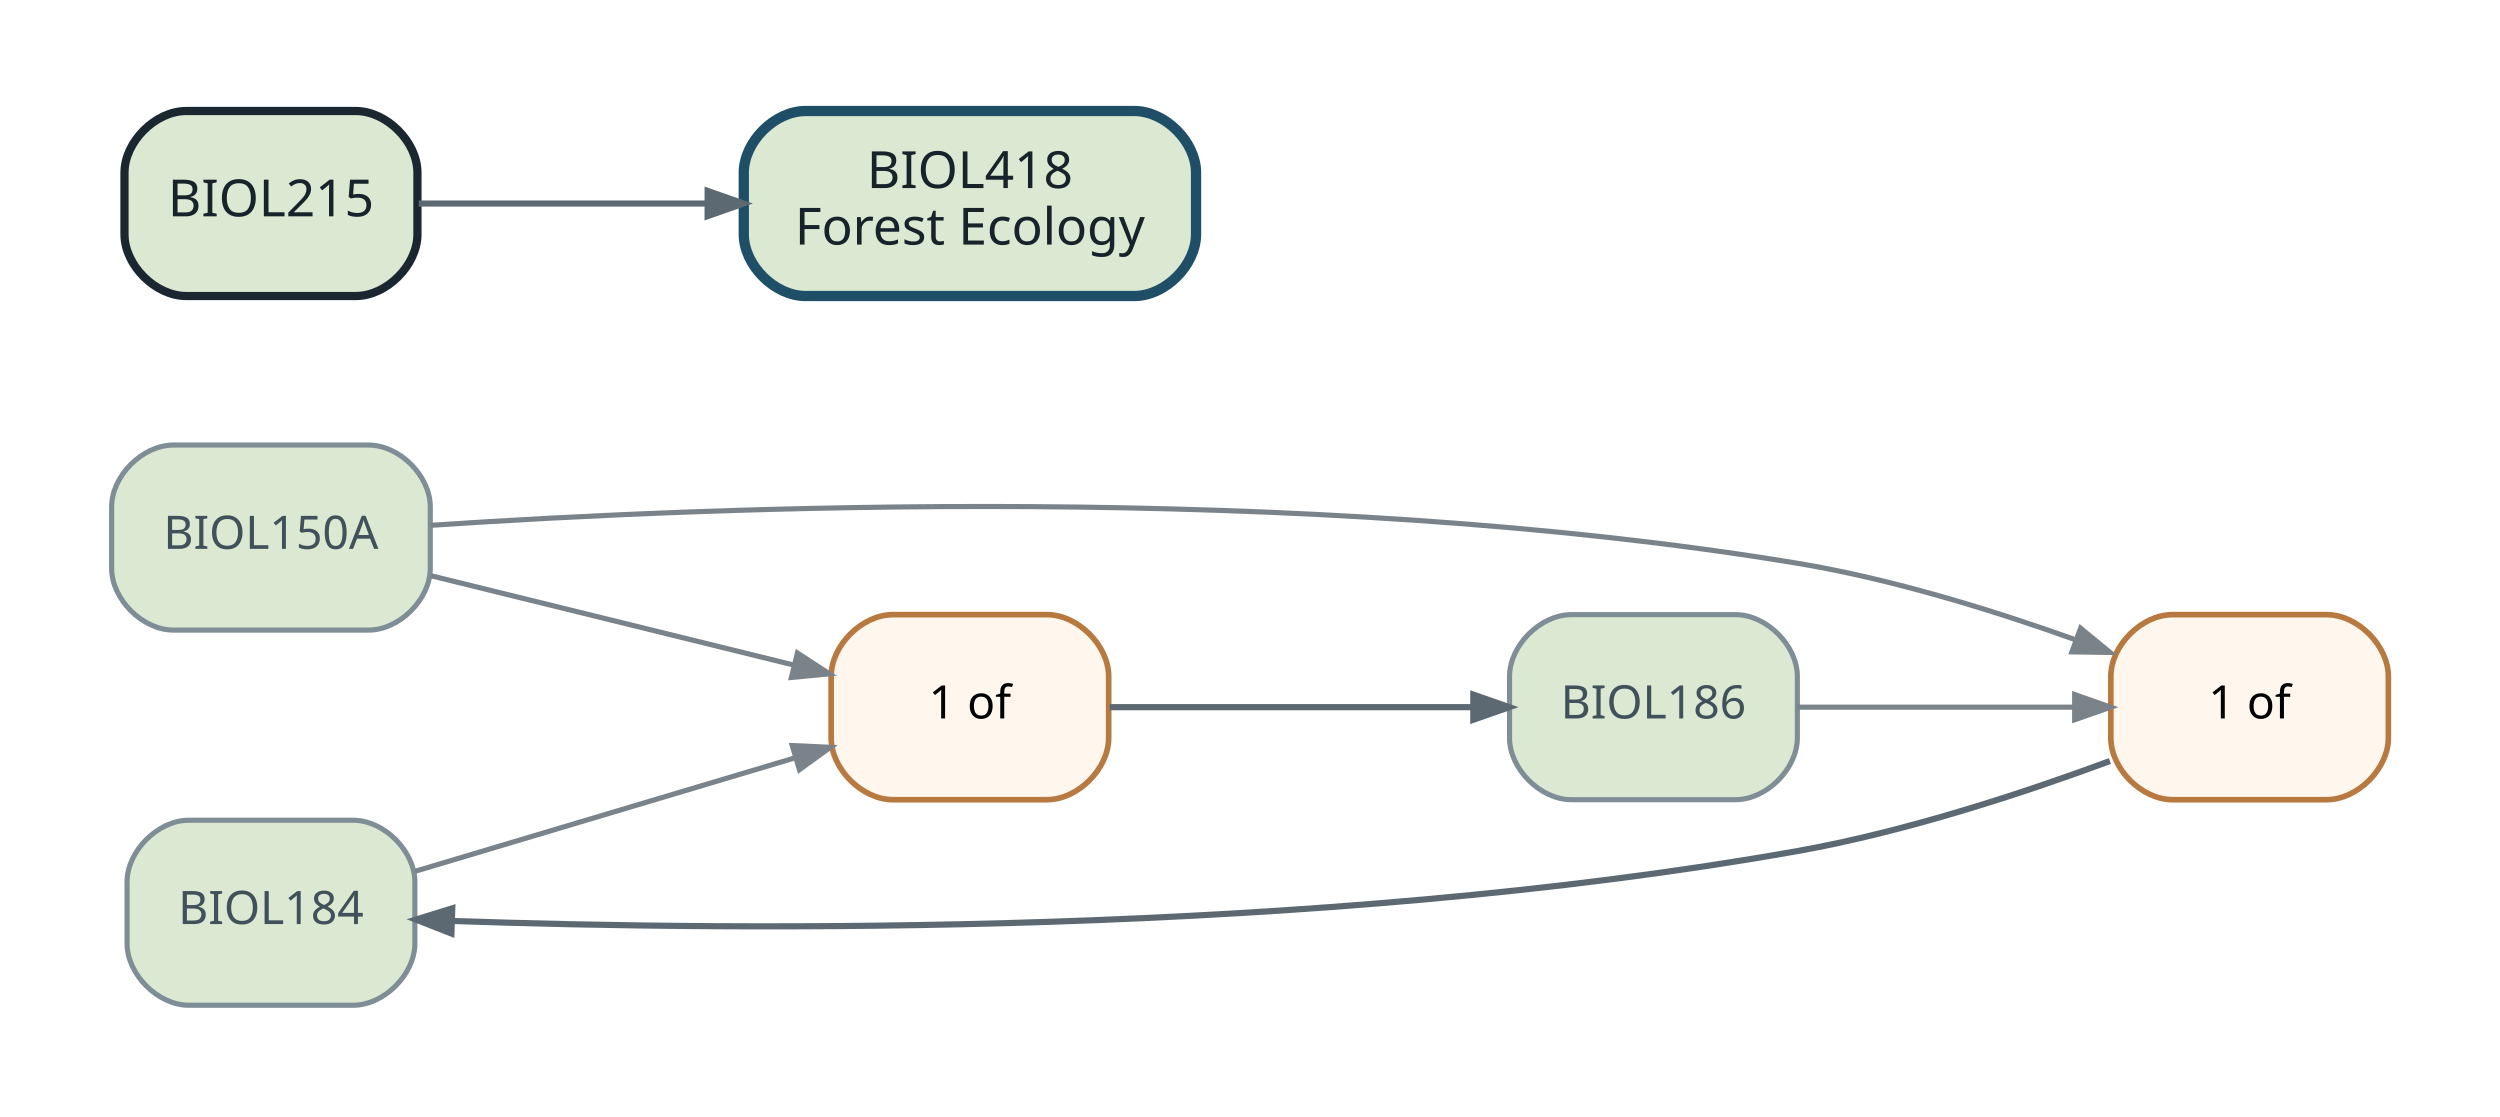
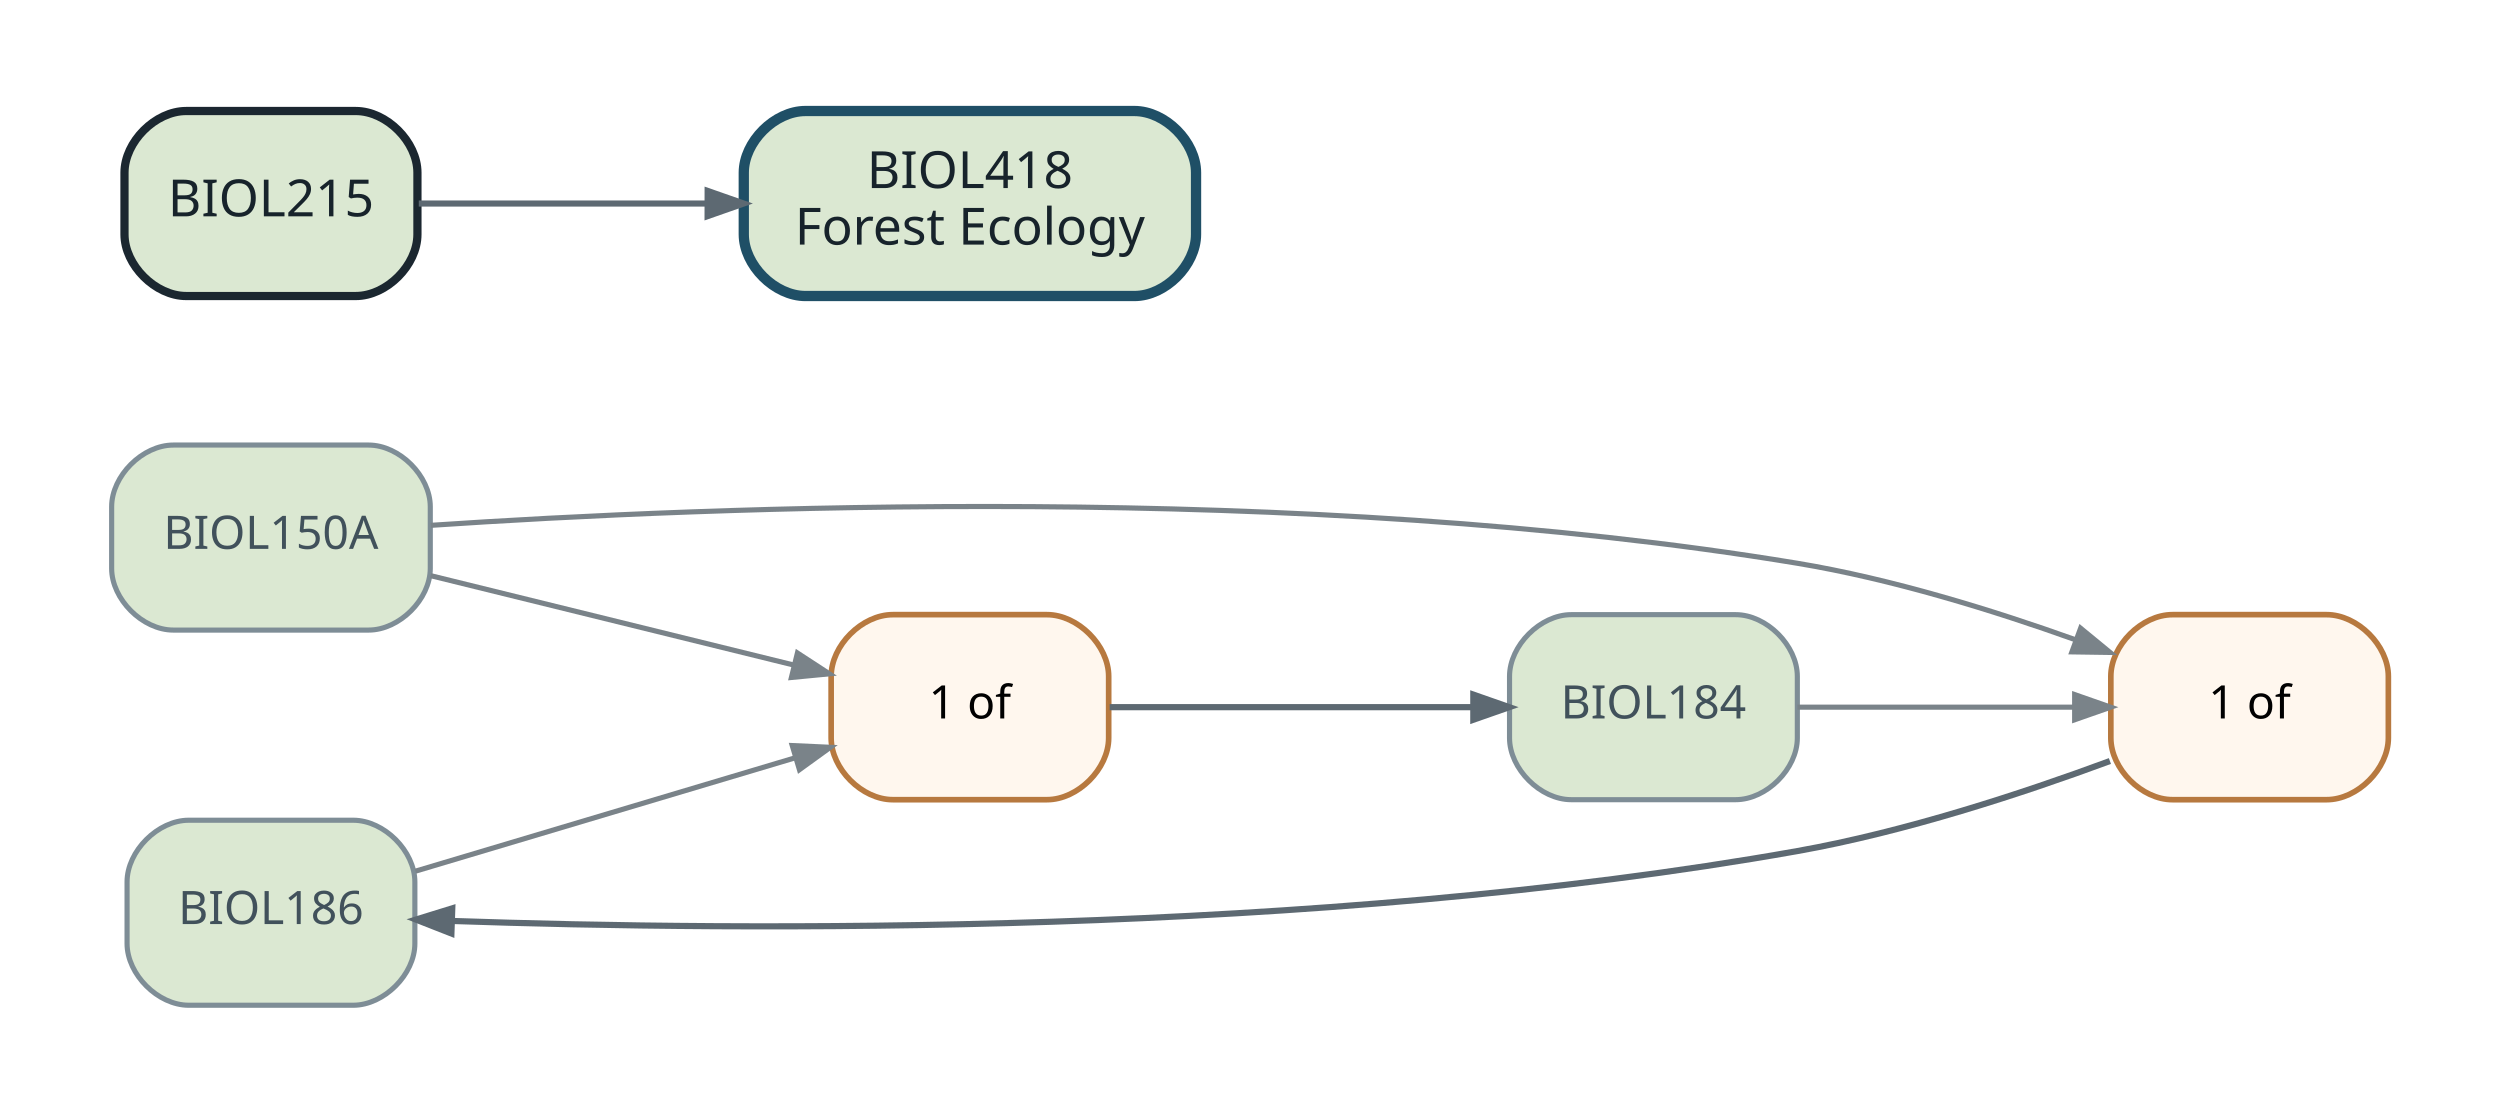
<svg xmlns="http://www.w3.org/2000/svg" xmlns:xlink="http://www.w3.org/1999/xlink" width="486pt" height="217pt" viewBox="0.00 0.00 486.20 217.20">
  <g id="graph0" class="graph" transform="scale(1 1) rotate(0) translate(21.6 195.6)">
    <g id="node1" class="node">
      <g id="a_node1">
        <a xlink:href="../../../courses/BIOL150A.html" xlink:title="BIOL150A: Modern Biology" target="_top">
          <path fill="#dbe8d2" stroke="#7e8d96" d="M50,-109C50,-109 12,-109 12,-109 6,-109 0,-103 0,-97 0,-97 0,-85 0,-85 0,-79 6,-73 12,-73 12,-73 50,-73 50,-73 56,-73 62,-79 62,-85 62,-85 62,-97 62,-97 62,-103 56,-109 50,-109" />
          <text text-anchor="middle" x="31" y="-88.8" font-family="Avenir Next" font-size="9.00" fill="#41515b">BIOL150A</text>
        </a>
      </g>
    </g>
    <g id="node6" class="node">
+       <path fill="#fff7ee" stroke="#b7793f" stroke-width="1.1" d="M182,-76C182,-76 152,-76 152,-76 146,-76 140,-70 140,-64 140,-64 140,-52 140,-52 140,-46 146,-40 152,-40 152,-40 182,-40 182,-40 188,-40 194,-46 194,-52 194,-52 194,-64 194,-64 194,-70 188,-76 182,-76" />
+       <text text-anchor="middle" x="167" y="-55.8" font-family="Avenir Next" font-size="9.00">1 of</text>
+     </g>
+     <g id="edge1" class="edge">
+       <path fill="none" stroke="#7a8389" d="M62.07,-83.59C83.01,-78.44 110.94,-71.56 132.58,-66.23" />
+       <polygon fill="#7a8389" stroke="#7a8389" points="133.44,-68.54 139.65,-64.49 132.27,-63.78 133.44,-68.54" />
+     </g>
+     <g id="node7" class="node">
      <path fill="#fff7ee" stroke="#b7793f" stroke-width="1.1" d="M431,-76C431,-76 401,-76 401,-76 395,-76 389,-70 389,-64 389,-64 389,-52 389,-52 389,-46 395,-40 401,-40 401,-40 431,-40 431,-40 437,-40 443,-46 443,-52 443,-52 443,-64 443,-64 443,-70 437,-76 431,-76" />
      <text text-anchor="middle" x="416" y="-55.8" font-family="Avenir Next" font-size="9.00">1 of</text>
    </g>
-     <g id="edge1" class="edge">
+     <g id="edge4" class="edge">
      <path fill="none" stroke="#7a8389" d="M62.09,-93.38C115.89,-97.01 231.91,-101.91 328,-86 346.35,-82.96 366.15,-76.83 382.21,-71.08" />
      <polygon fill="#7a8389" stroke="#7a8389" points="383.12,-73.36 388.85,-68.65 381.43,-68.76 383.12,-73.36" />
    </g>
-     <g id="node7" class="node">
-       <path fill="#fff7ee" stroke="#b7793f" stroke-width="1.1" d="M182,-76C182,-76 152,-76 152,-76 146,-76 140,-70 140,-64 140,-64 140,-52 140,-52 140,-46 146,-40 152,-40 152,-40 182,-40 182,-40 188,-40 194,-46 194,-52 194,-52 194,-64 194,-64 194,-70 188,-76 182,-76" />
-       <text text-anchor="middle" x="167" y="-55.8" font-family="Avenir Next" font-size="9.00">1 of</text>
-     </g>
-     <g id="edge4" class="edge">
-       <path fill="none" stroke="#7a8389" d="M62.07,-83.59C83.01,-78.44 110.94,-71.56 132.58,-66.23" />
-       <polygon fill="#7a8389" stroke="#7a8389" points="133.44,-68.54 139.65,-64.49 132.27,-63.78 133.44,-68.54" />
-     </g>
    <g id="node2" class="node">
      <g id="a_node2">
-         <a xlink:href="../../../courses/BIOL184.html" xlink:title="BIOL184: Evolution and Biodiversity" target="_top">
+         <a xlink:href="../../../courses/BIOL186.html" xlink:title="BIOL186: Physiology and Cell Biology" target="_top">
          <path fill="#dbe8d2" stroke="#7e8d96" d="M47,-36C47,-36 15,-36 15,-36 9,-36 3,-30 3,-24 3,-24 3,-12 3,-12 3,-6 9,0 15,0 15,0 47,0 47,0 53,0 59,-6 59,-12 59,-12 59,-24 59,-24 59,-30 53,-36 47,-36" />
-           <text text-anchor="middle" x="31" y="-15.8" font-family="Avenir Next" font-size="9.00" fill="#41515b">BIOL184</text>
+           <text text-anchor="middle" x="31" y="-15.8" font-family="Avenir Next" font-size="9.00" fill="#41515b">BIOL186</text>
        </a>
      </g>
    </g>
-     <g id="edge5" class="edge">
+     <g id="edge2" class="edge">
      <path fill="none" stroke="#7a8389" d="M59.12,-26.09C80.46,-32.47 110.3,-41.37 133.03,-48.16" />
      <polygon fill="#7a8389" stroke="#7a8389" points="132.43,-50.53 139.84,-50.19 133.83,-45.84 132.43,-50.53" />
    </g>
    <g id="node3" class="node">
      <g id="a_node3">
-         <a xlink:href="../../../courses/BIOL186.html" xlink:title="BIOL186: Physiology and Cell Biology" target="_top">
+         <a xlink:href="../../../courses/BIOL184.html" xlink:title="BIOL184: Evolution and Biodiversity" target="_top">
          <path fill="#dbe8d2" stroke="#7e8d96" d="M316,-76C316,-76 284,-76 284,-76 278,-76 272,-70 272,-64 272,-64 272,-52 272,-52 272,-46 278,-40 284,-40 284,-40 316,-40 316,-40 322,-40 328,-46 328,-52 328,-52 328,-64 328,-64 328,-70 322,-76 316,-76" />
-           <text text-anchor="middle" x="300" y="-55.8" font-family="Avenir Next" font-size="9.00" fill="#41515b">BIOL186</text>
+           <text text-anchor="middle" x="300" y="-55.8" font-family="Avenir Next" font-size="9.00" fill="#41515b">BIOL184</text>
        </a>
      </g>
    </g>
-     <g id="edge2" class="edge">
+     <g id="edge5" class="edge">
      <path fill="none" stroke="#7a8389" d="M328.02,-58C344.15,-58 364.76,-58 381.87,-58" />
      <polygon fill="#7a8389" stroke="#7a8389" points="381.96,-60.45 388.96,-58 381.96,-55.55 381.96,-60.45" />
    </g>
    <g id="node4" class="node">
      <g id="a_node4">
        <a xlink:href="../../../courses/BIOL215.html" xlink:title="BIOL215: Principles of Ecology" target="_top">
          <path fill="#dbe8d2" stroke="#1b2730" stroke-width="1.6" d="M47.5,-174C47.5,-174 14.5,-174 14.5,-174 8.5,-174 2.5,-168 2.5,-162 2.5,-162 2.5,-150 2.5,-150 2.5,-144 8.5,-138 14.5,-138 14.5,-138 47.5,-138 47.5,-138 53.5,-138 59.5,-144 59.5,-150 59.5,-150 59.5,-162 59.5,-162 59.5,-168 53.5,-174 47.5,-174" />
          <text text-anchor="middle" x="31" y="-153.5" font-family="Avenir Next" font-size="10.00" fill="#17232b">BIOL215</text>
        </a>
      </g>
    </g>
    <g id="node5" class="node">
      <g id="a_node5">
        <a xlink:href="../../../courses/BIOL418.html" xlink:title="BIOL418: Forest Ecology" target="_top">
          <path fill="#dbe8d2" stroke="#1f4f66" stroke-width="2" d="M199,-174C199,-174 135,-174 135,-174 129,-174 123,-168 123,-162 123,-162 123,-150 123,-150 123,-144 129,-138 135,-138 135,-138 199,-138 199,-138 205,-138 211,-144 211,-150 211,-150 211,-162 211,-162 211,-168 205,-174 199,-174" />
          <text text-anchor="middle" x="167" y="-159" font-family="Avenir Next" font-size="10.00" fill="#17232b">BIOL418</text>
          <text text-anchor="middle" x="167" y="-148" font-family="Avenir Next" font-size="10.00" fill="#17232b">Forest Ecology</text>
        </a>
      </g>
    </g>
    <g id="edge7" class="edge">
      <path fill="none" stroke="#5d6972" stroke-width="1.2" d="M59.76,-156C75.94,-156 96.83,-156 115.8,-156" />
      <polygon fill="#5d6972" stroke="#5d6972" stroke-width="1.2" points="115.97,-158.45 122.96,-156 115.96,-153.55 115.97,-158.45" />
    </g>
    <g id="edge3" class="edge">
+       <path fill="none" stroke="#5d6972" stroke-width="1.2" d="M194.19,-58C214.45,-58 242.67,-58 264.73,-58" />
+       <polygon fill="#5d6972" stroke="#5d6972" stroke-width="1.2" points="264.95,-60.45 271.95,-58 264.95,-55.55 264.95,-60.45" />
+     </g>
+     <g id="edge6" class="edge">
      <path fill="none" stroke="#5d6972" stroke-width="1.2" d="M388.82,-47.52C371.79,-41.22 348.93,-33.72 328,-30 234.47,-13.37 121.81,-14.49 66.32,-16.4" />
      <polygon fill="#5d6972" stroke="#5d6972" stroke-width="1.2" points="66.11,-13.96 59.2,-16.67 66.28,-18.86 66.11,-13.96" />
    </g>
-     <g id="edge6" class="edge">
-       <path fill="none" stroke="#5d6972" stroke-width="1.2" d="M194.19,-58C214.45,-58 242.67,-58 264.73,-58" />
-       <polygon fill="#5d6972" stroke="#5d6972" stroke-width="1.2" points="264.95,-60.45 271.95,-58 264.95,-55.55 264.95,-60.45" />
-     </g>
  </g>
</svg>
